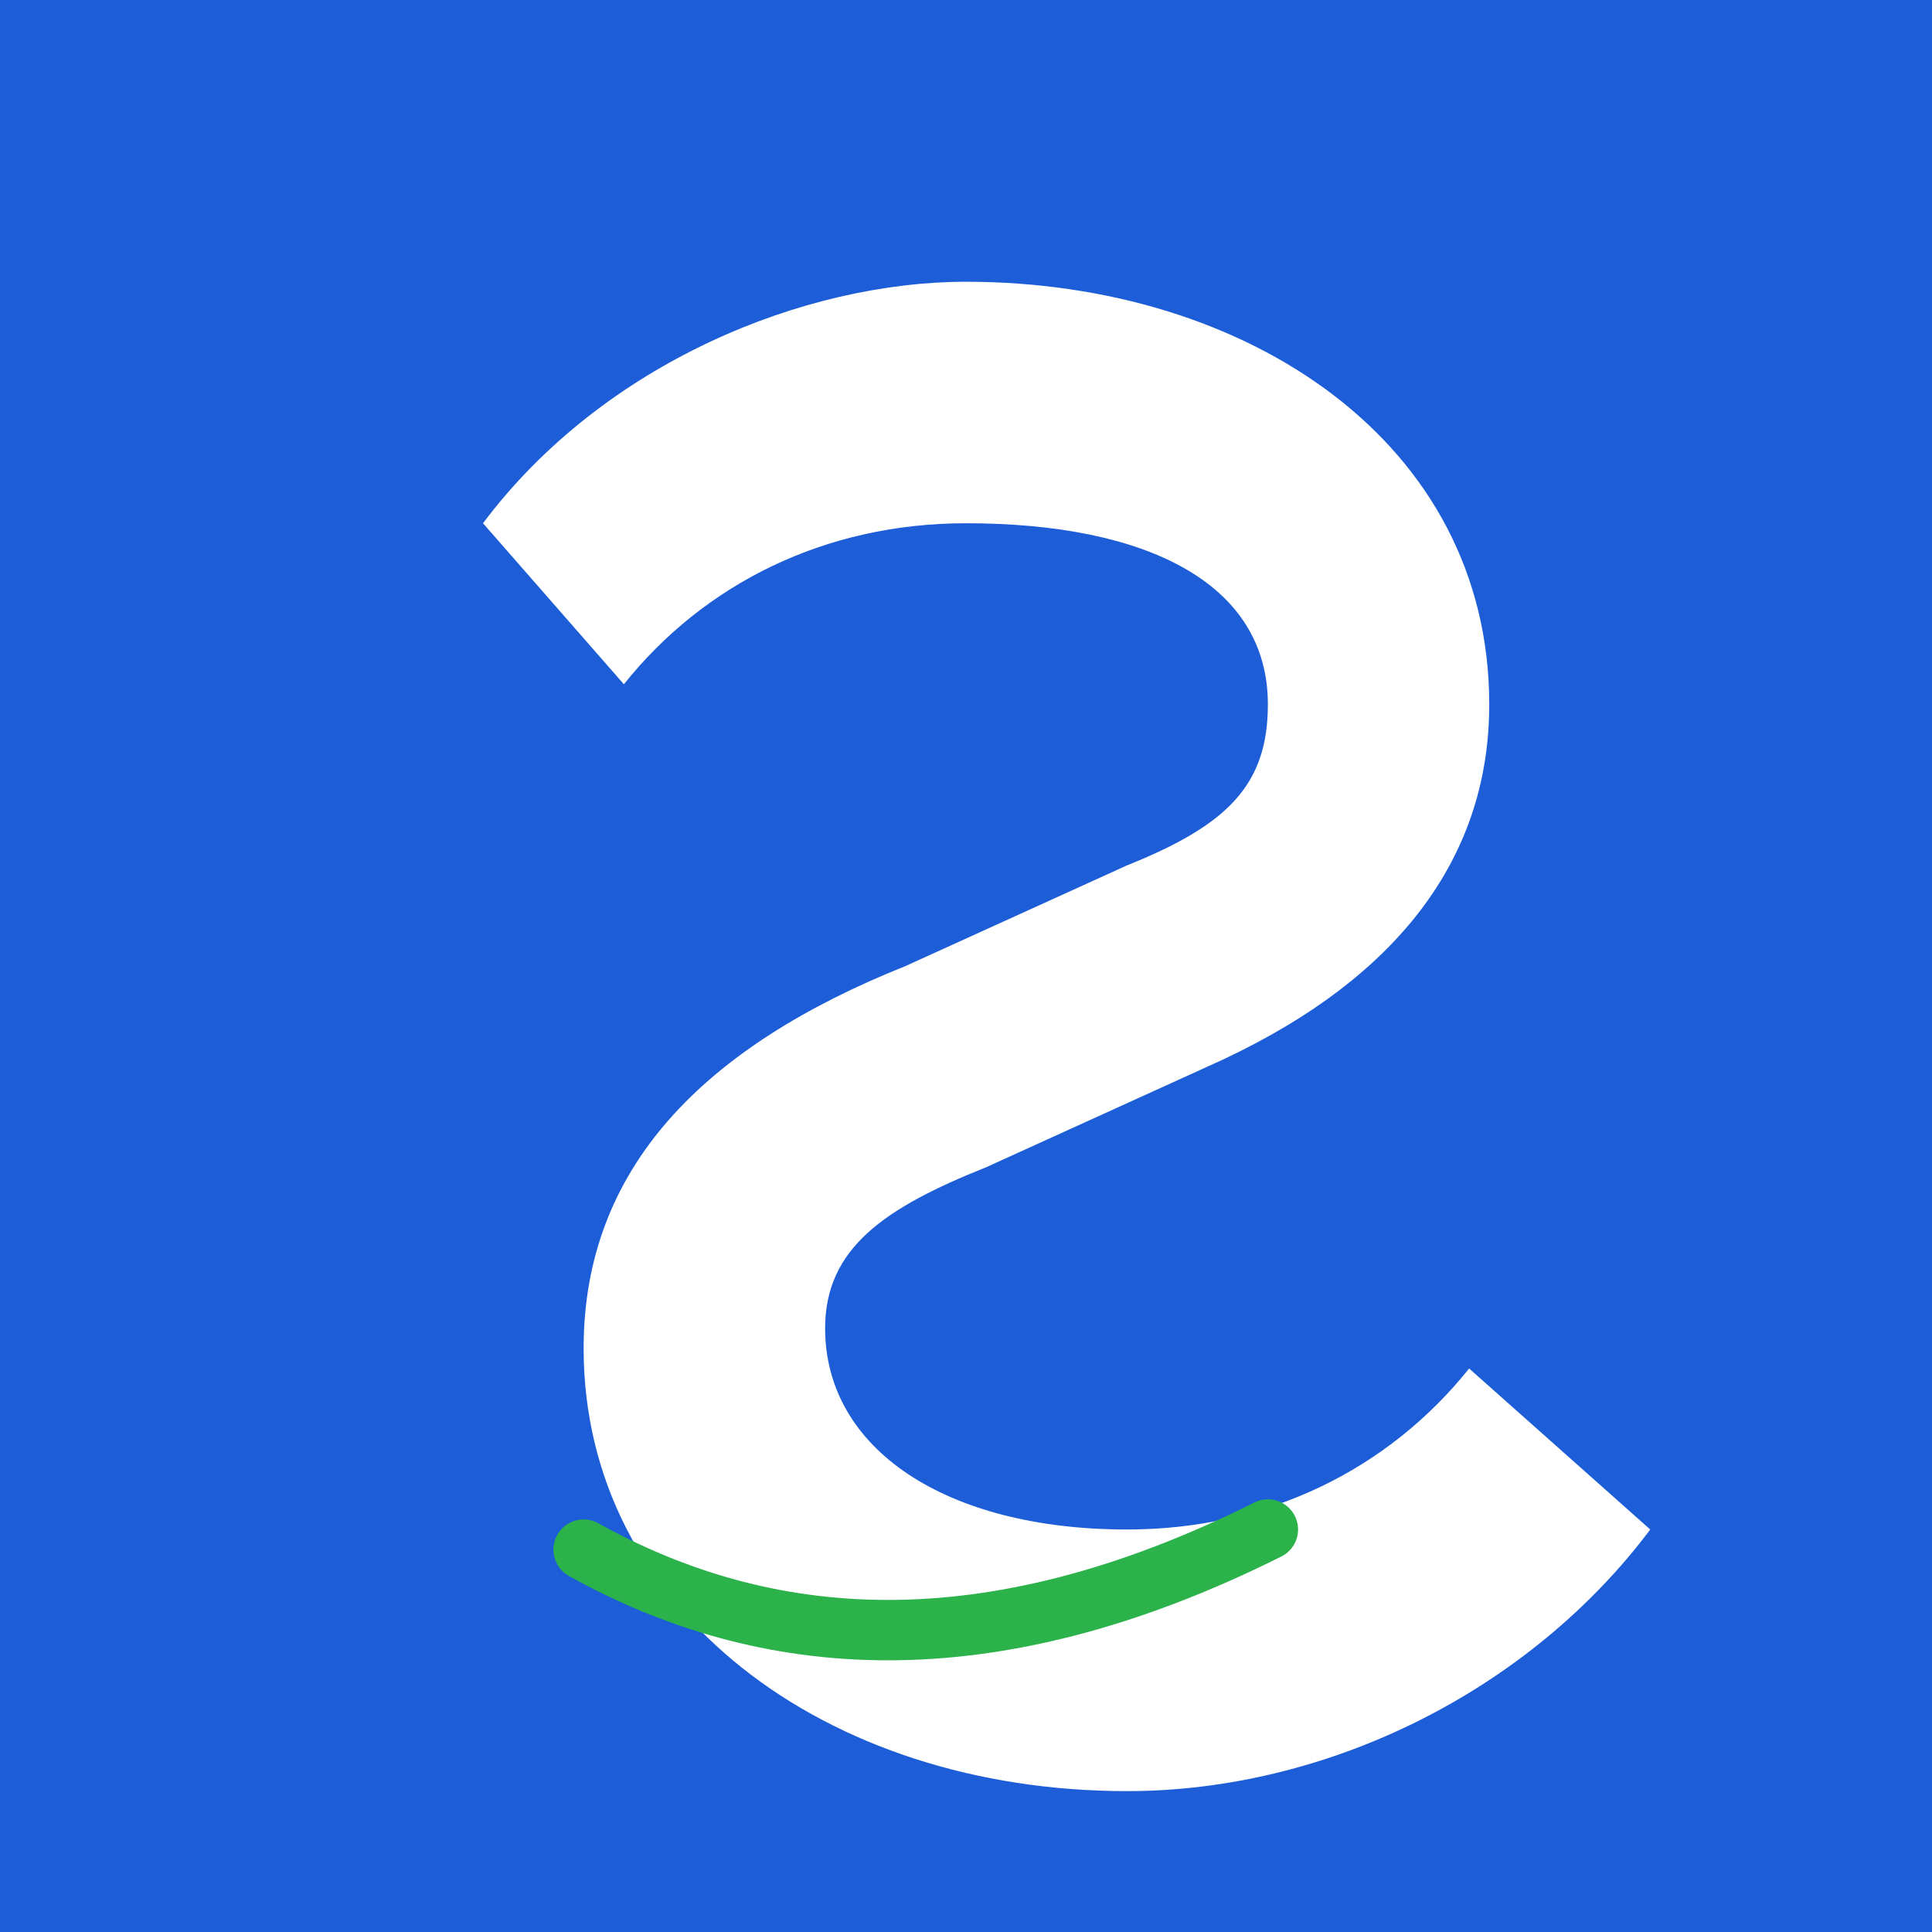
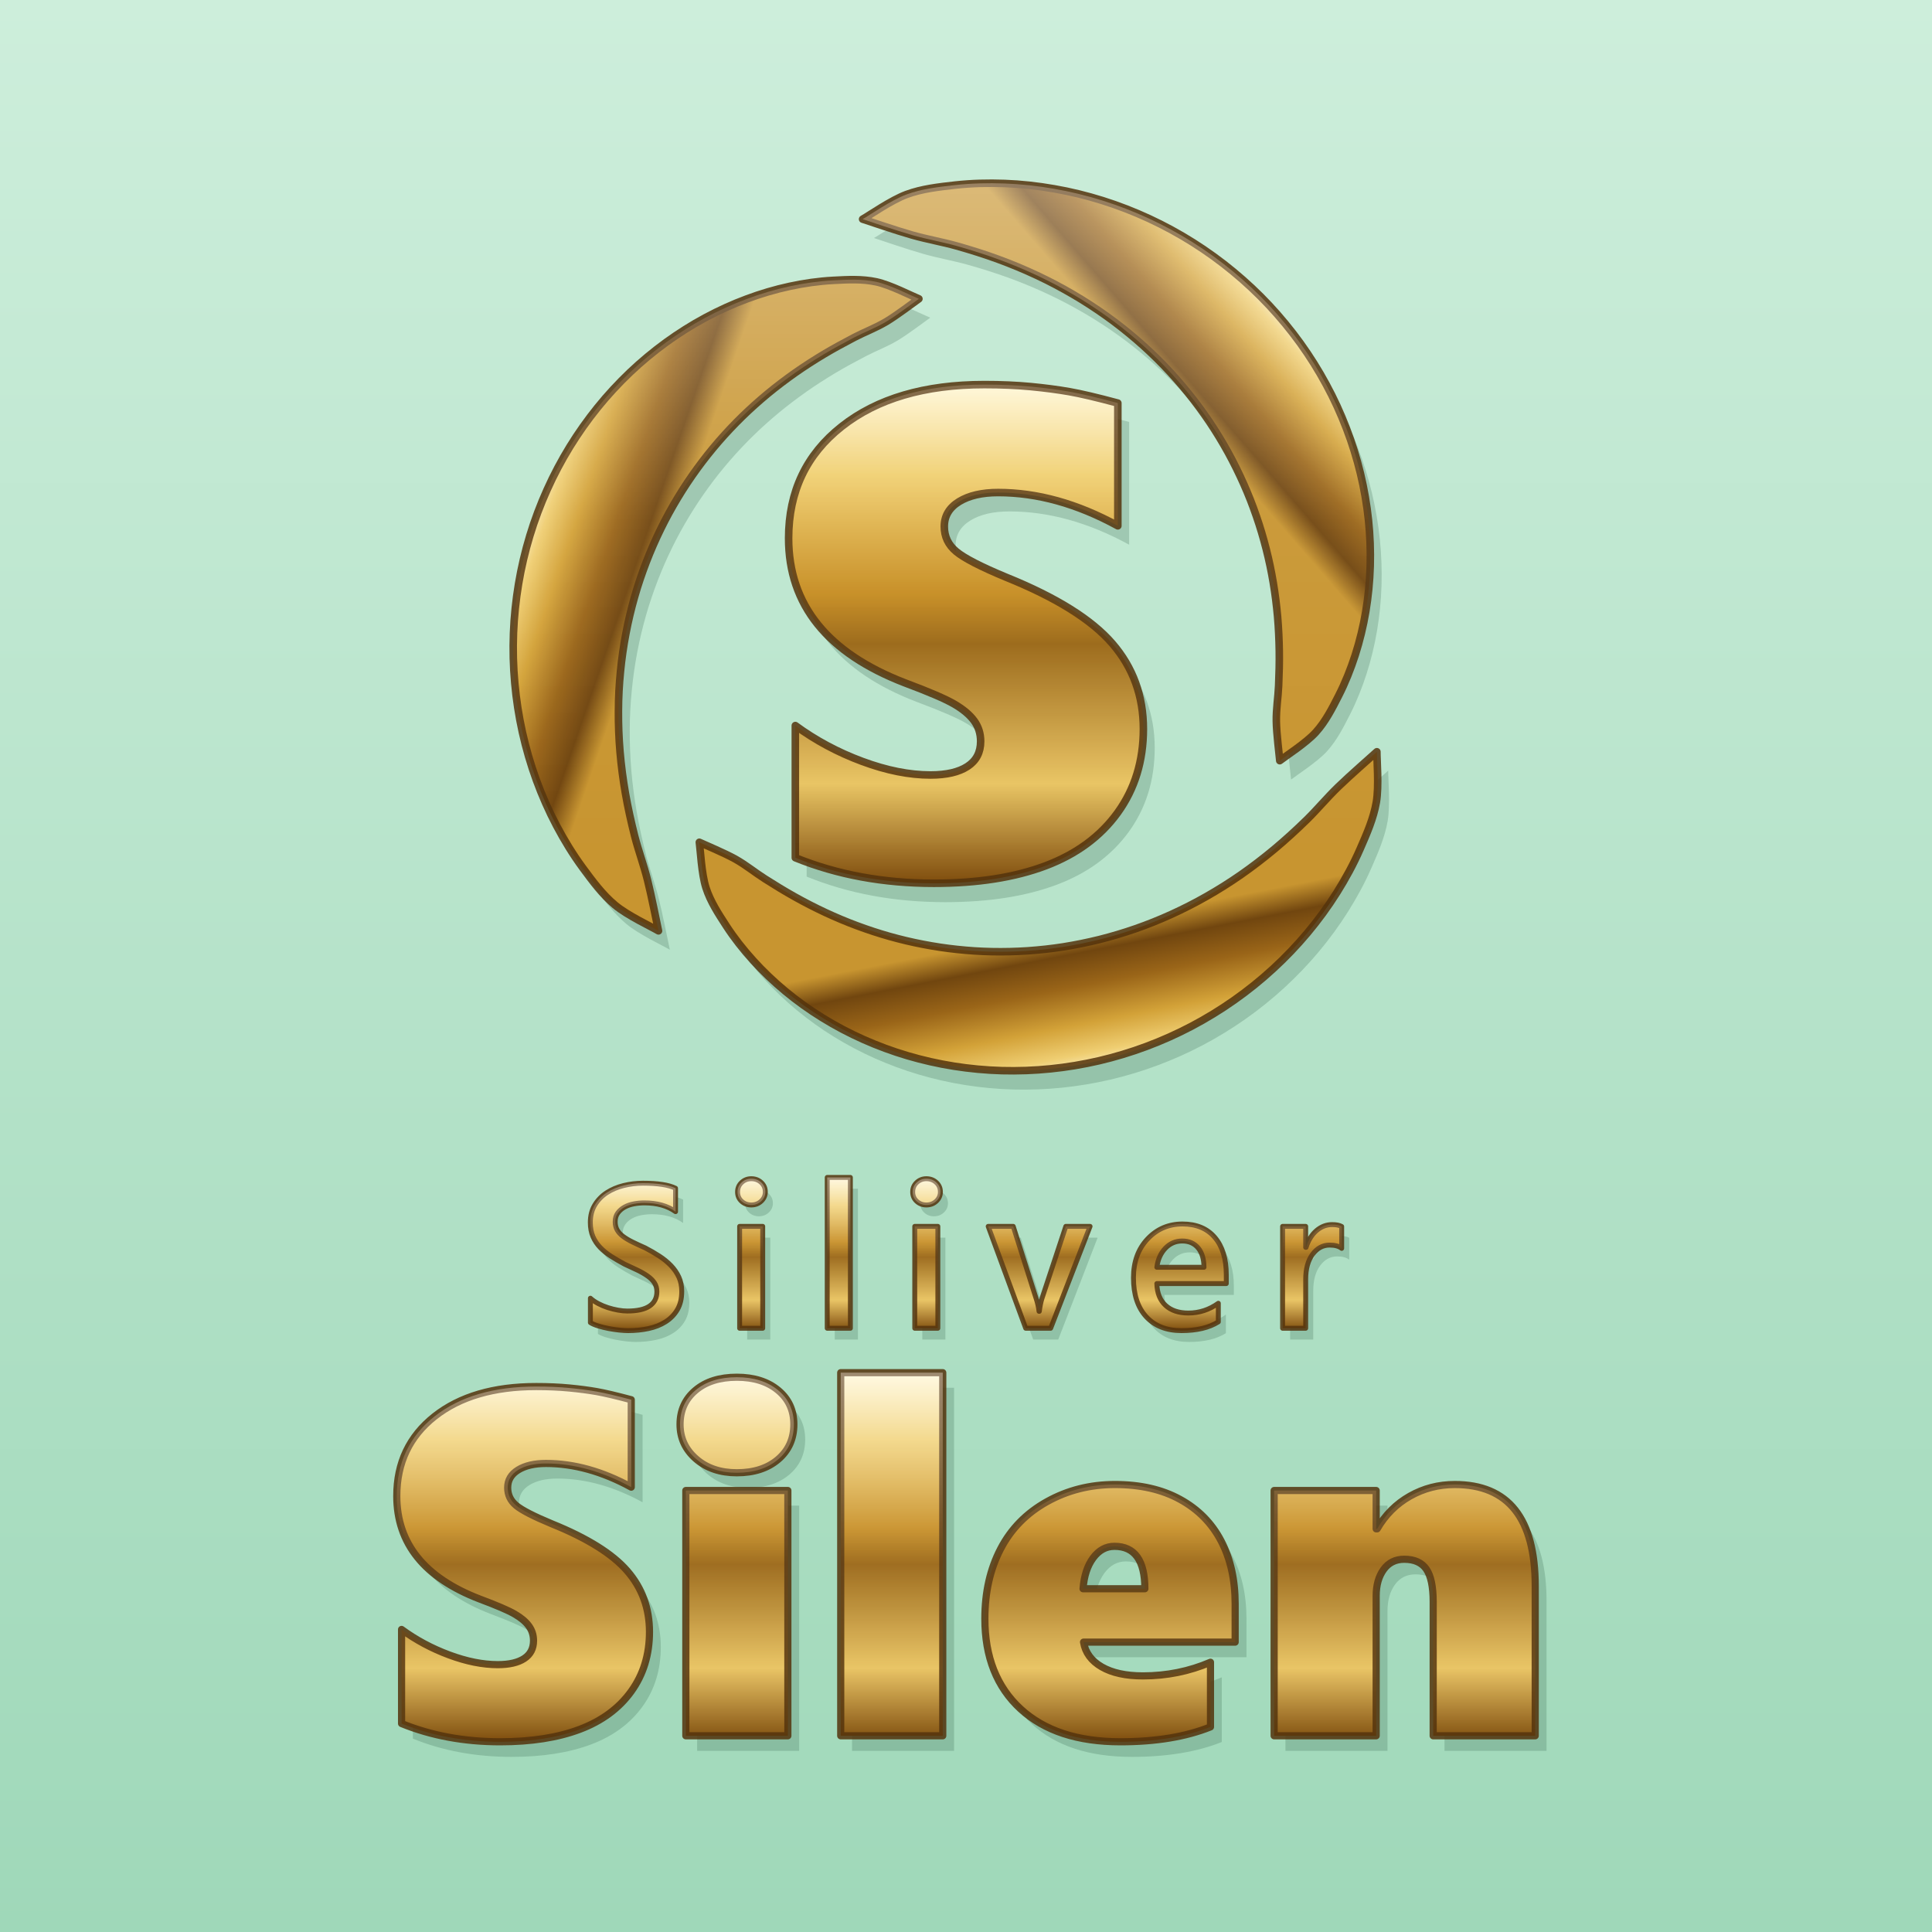
- <svg xmlns="http://www.w3.org/2000/svg" width="192" height="192" viewBox="0 0 192 192">
-   <rect width="192" height="192" fill="#1D5ED8" />
-   <path fill="#fff" d="M96 28c28 0 52 16 52 42 0 16-10 28-28 36l-22 10c-10 4-16 8-16 16 0 12 12 20 30 20 14 0 26-6 34-16l18 16c-12 16-32 26-52 26-30 0-54-18-54-44 0-18 12-30 32-38l22-10c10-4 14-8 14-16 0-12-12-18-30-18-14 0-26 6-34 16L48 52c12-16 32-24 48-24z" />
-   <path fill="none" stroke="#2BB24A" stroke-width="6" stroke-linecap="round" d="M58 154c18 10 40 12 68-2" />
+ <svg xmlns="http://www.w3.org/2000/svg" width="512" height="512" viewBox="0 0 512 512" version="1.1" role="img" aria-label="Siliver Silen">
+   <defs>
+     <linearGradient id="mint" gradientUnits="userSpaceOnUse" x1="0" y1="0" x2="0" y2="512">
+       <stop offset="0" stop-color="#CDEEDB" />
+       <stop offset="1" stop-color="#9FD8B9" />
+     </linearGradient>
+     <linearGradient id="mBlade0" gradientUnits="userSpaceOnUse" x1="347.01" y1="88.88" x2="317.68" y2="114.38">
+       <stop offset="0.0" stop-color="#FCF3CE" />
+       <stop offset="0.14" stop-color="#EFCE72" />
+       <stop offset="0.34" stop-color="#D3A238" />
+       <stop offset="0.6" stop-color="#9A6518" />
+       <stop offset="0.82" stop-color="#71460F" />
+       <stop offset="1.0" stop-color="#C89530" />
+     </linearGradient>
+     <linearGradient id="mBlade1" gradientUnits="userSpaceOnUse" x1="279.01" y1="286.38" x2="271.59" y2="248.23">
+       <stop offset="0.0" stop-color="#FCF3CE" />
+       <stop offset="0.14" stop-color="#EFCE72" />
+       <stop offset="0.34" stop-color="#D3A238" />
+       <stop offset="0.6" stop-color="#9A6518" />
+       <stop offset="0.82" stop-color="#71460F" />
+       <stop offset="1.0" stop-color="#C89530" />
+     </linearGradient>
+     <linearGradient id="mBlade2" gradientUnits="userSpaceOnUse" x1="141.97" y1="128.74" x2="178.73" y2="141.39">
+       <stop offset="0.0" stop-color="#FCF3CE" />
+       <stop offset="0.14" stop-color="#EFCE72" />
+       <stop offset="0.34" stop-color="#D3A238" />
+       <stop offset="0.6" stop-color="#9A6518" />
+       <stop offset="0.82" stop-color="#71460F" />
+       <stop offset="1.0" stop-color="#C89530" />
+     </linearGradient>
+     <linearGradient id="mS" gradientUnits="userSpaceOnUse" x1="208.99" y1="101.92" x2="208.99" y2="234.08">
+       <stop offset="0.0" stop-color="#FFF6D3" />
+       <stop offset="0.18" stop-color="#F0CE6C" />
+       <stop offset="0.42" stop-color="#C68C20" />
+       <stop offset="0.52" stop-color="#9A6716" />
+       <stop offset="0.8" stop-color="#E9C463" />
+       <stop offset="1.0" stop-color="#7E4C0D" />
+     </linearGradient>
+     <linearGradient id="smallGold" gradientUnits="userSpaceOnUse" x1="0.00" y1="312.03" x2="0.00" y2="352.63">
+       <stop offset="0.0" stop-color="#FFF6D3" />
+       <stop offset="0.18" stop-color="#F0CE6C" />
+       <stop offset="0.42" stop-color="#C68C20" />
+       <stop offset="0.52" stop-color="#9A6716" />
+       <stop offset="0.8" stop-color="#E9C463" />
+       <stop offset="1.0" stop-color="#7E4C0D" />
+     </linearGradient>
+     <linearGradient id="bigGold" gradientUnits="userSpaceOnUse" x1="0.00" y1="363.77" x2="0.00" y2="461.59">
+       <stop offset="0.0" stop-color="#FFF6D3" />
+       <stop offset="0.18" stop-color="#F0CE6C" />
+       <stop offset="0.42" stop-color="#C68C20" />
+       <stop offset="0.52" stop-color="#9A6716" />
+       <stop offset="0.8" stop-color="#E9C463" />
+       <stop offset="1.0" stop-color="#7E4C0D" />
+     </linearGradient>
+     <linearGradient id="sheenSmall" gradientUnits="userSpaceOnUse" x1="0" y1="312.0" x2="0" y2="352.6">
+       <stop offset="0" stop-color="#FFFFFF" stop-opacity="0.34" />
+       <stop offset="0.5" stop-color="#FFFFFF" stop-opacity="0.05" />
+       <stop offset="1" stop-color="#FFFFFF" stop-opacity="0" />
+     </linearGradient>
+     <linearGradient id="sheenBig" gradientUnits="userSpaceOnUse" x1="0" y1="363.8" x2="0" y2="461.6">
+       <stop offset="0" stop-color="#FFFFFF" stop-opacity="0.34" />
+       <stop offset="0.5" stop-color="#FFFFFF" stop-opacity="0.05" />
+       <stop offset="1" stop-color="#FFFFFF" stop-opacity="0" />
+     </linearGradient>
+     <linearGradient id="sheenMark" gradientUnits="userSpaceOnUse" x1="0" y1="50.0" x2="0" y2="227.0">
+       <stop offset="0" stop-color="#FFFFFF" stop-opacity="0.34" />
+       <stop offset="0.5" stop-color="#FFFFFF" stop-opacity="0.05" />
+       <stop offset="1" stop-color="#FFFFFF" stop-opacity="0" />
+     </linearGradient>
+   </defs>
+   <rect width="512" height="512" fill="url(#mint)" />
+   <g transform="translate(3 5)" fill="#28553E" opacity="0.22">
+     <path d="M228.60 58.08C230.54 56.99 236.17 53.03 240.25 51.53C244.34 50.02 248.76 49.54 253.09 49.05C257.42 48.57 261.86 48.46 266.23 48.62C270.61 48.78 275.03 49.27 279.36 50.03C283.69 50.78 288.01 51.84 292.21 53.16C296.40 54.48 300.55 56.09 304.54 57.94C308.53 59.79 312.43 61.91 316.14 64.25C319.85 66.59 323.44 69.19 326.80 71.97C330.17 74.75 333.38 77.76 336.35 80.93C339.31 84.10 342.09 87.48 344.61 90.97C347.13 94.47 349.43 98.14 351.46 101.90C353.50 105.65 355.29 109.56 356.80 113.50C358.32 117.44 359.57 121.49 360.55 125.55C361.52 129.60 362.23 133.73 362.66 137.82C363.09 141.91 363.24 146.03 363.12 150.07C363.00 154.12 362.60 158.16 361.94 162.08C361.28 166.00 360.34 169.87 359.15 173.59C357.95 177.30 356.50 180.94 354.76 184.35C353.02 187.76 351.30 191.18 348.70 194.06C346.10 196.93 340.74 200.34 339.15 201.59C339.00 199.85 338.29 194.43 338.24 191.12C338.19 187.80 338.72 184.82 338.85 181.72C338.98 178.61 339.07 175.55 339.02 172.50C338.97 169.44 338.83 166.40 338.57 163.38C338.30 160.36 337.92 157.36 337.42 154.38C336.92 151.39 336.30 148.43 335.55 145.49C334.80 142.55 333.94 139.64 332.94 136.76C331.95 133.88 330.83 131.02 329.58 128.22C328.33 125.41 326.96 122.63 325.46 119.90C323.96 117.18 322.33 114.50 320.57 111.87C318.80 109.25 316.92 106.68 314.89 104.18C312.87 101.68 310.72 99.23 308.44 96.87C306.16 94.52 303.74 92.22 301.20 90.03C298.65 87.84 295.98 85.72 293.17 83.72C290.37 81.72 287.43 79.80 284.37 78.02C281.31 76.23 278.12 74.54 274.81 72.99C271.50 71.44 268.07 70.00 264.51 68.70C260.96 67.40 257.29 66.24 253.49 65.17C249.69 64.10 245.86 63.47 241.71 62.29C237.56 61.11 230.78 58.79 228.60 58.08Z" />
+     <path d="M364.89 199.22C364.87 201.45 365.48 208.31 364.74 212.60C364.00 216.89 362.21 220.96 360.46 224.96C358.72 228.95 356.60 232.84 354.27 236.55C351.94 240.26 349.31 243.85 346.49 247.22C343.67 250.59 340.59 253.80 337.35 256.77C334.11 259.75 330.64 262.54 327.04 265.07C323.45 267.60 319.66 269.91 315.78 271.96C311.90 274.00 307.86 275.81 303.77 277.33C299.68 278.86 295.46 280.13 291.23 281.12C287.00 282.10 282.69 282.82 278.40 283.25C274.12 283.69 269.78 283.84 265.51 283.73C261.25 283.61 256.97 283.21 252.80 282.55C248.63 281.89 244.49 280.95 240.49 279.77C236.49 278.59 232.56 277.13 228.81 275.46C225.05 273.79 221.41 271.86 217.96 269.73C214.52 267.61 211.22 265.24 208.16 262.71C205.10 260.17 202.21 257.43 199.59 254.53C196.97 251.64 194.55 248.57 192.46 245.35C190.38 242.14 188.27 238.94 187.08 235.25C185.90 231.56 185.62 225.22 185.33 223.21C186.92 223.95 191.97 226.05 194.86 227.66C197.75 229.28 200.07 231.23 202.70 232.89C205.32 234.56 207.93 236.16 210.60 237.65C213.26 239.14 215.97 240.53 218.71 241.81C221.46 243.09 224.26 244.27 227.09 245.32C229.92 246.38 232.80 247.32 235.72 248.15C238.64 248.97 241.60 249.68 244.59 250.25C247.58 250.83 250.61 251.29 253.66 251.61C256.72 251.94 259.81 252.14 262.92 252.20C266.03 252.26 269.17 252.19 272.32 251.98C275.47 251.76 278.65 251.42 281.83 250.92C285.00 250.41 288.19 249.77 291.38 248.98C294.56 248.18 297.75 247.23 300.92 246.13C304.10 245.02 307.27 243.76 310.40 242.33C313.54 240.90 316.66 239.32 319.74 237.56C322.82 235.81 325.88 233.89 328.88 231.80C331.87 229.71 334.83 227.45 337.74 225.02C340.64 222.60 343.48 220.00 346.31 217.24C349.13 214.48 351.59 211.48 354.69 208.48C357.79 205.47 363.19 200.77 364.89 199.22Z" />
+     <path d="M174.51 246.69C172.60 245.55 166.35 242.66 163.01 239.87C159.66 237.09 157.03 233.50 154.44 229.99C151.86 226.48 149.55 222.70 147.50 218.83C145.45 214.95 143.66 210.88 142.15 206.76C140.64 202.63 139.40 198.36 138.44 194.06C137.49 189.77 136.81 185.37 136.42 180.99C136.02 176.61 135.91 172.17 136.08 167.79C136.25 163.41 136.71 159.01 137.43 154.70C138.15 150.39 139.16 146.11 140.42 141.95C141.68 137.80 143.22 133.70 144.99 129.78C146.75 125.85 148.79 122.01 151.02 118.38C153.26 114.74 155.74 111.24 158.40 107.95C161.05 104.67 163.94 101.56 166.96 98.68C169.98 95.81 173.21 93.14 176.53 90.72C179.86 88.31 183.35 86.11 186.92 84.19C190.48 82.28 194.18 80.60 197.90 79.22C201.63 77.83 205.45 76.70 209.27 75.88C213.08 75.06 216.96 74.50 220.78 74.30C224.61 74.10 228.43 73.88 232.22 74.69C236.01 75.51 241.64 78.44 243.52 79.19C242.08 80.20 237.74 83.52 234.90 85.22C232.05 86.92 229.21 87.95 226.45 89.39C223.70 90.83 221.01 92.28 218.38 93.85C215.76 95.42 213.20 97.06 210.72 98.80C208.24 100.55 205.82 102.38 203.49 104.30C201.16 106.23 198.90 108.25 196.73 110.36C194.56 112.48 192.47 114.69 190.47 116.99C188.48 119.29 186.56 121.69 184.76 124.17C182.95 126.65 181.23 129.23 179.62 131.90C178.01 134.56 176.50 137.31 175.11 140.15C173.72 142.98 172.44 145.91 171.28 148.91C170.13 151.91 169.08 154.99 168.18 158.15C167.28 161.31 166.51 164.54 165.88 167.84C165.25 171.14 164.76 174.52 164.43 177.95C164.09 181.38 163.90 184.88 163.89 188.42C163.87 191.97 164.00 195.57 164.31 199.21C164.62 202.86 165.10 206.55 165.75 210.28C166.40 214.01 167.23 217.76 168.20 221.59C169.18 225.42 170.55 229.05 171.60 233.23C172.65 237.41 174.03 244.45 174.51 246.69Z" />
+     <path d="M303.01 193.18Q303.01 205.92 296.19 215.37Q289.37 224.81 277.08 229.45Q264.78 234.08 247.49 234.08Q227.44 234.08 210.77 227.31V192.28Q218.79 198.17 228.51 201.78Q238.22 205.38 246.60 205.38Q252.93 205.38 256.40 203.11Q259.88 200.84 259.88 196.47Q259.88 193.35 258.14 190.99Q256.40 188.63 252.88 186.58Q249.36 184.53 239.83 180.97Q208.99 169.11 208.99 142.65Q208.99 124.11 223.07 113.02Q237.15 101.92 260.86 101.92Q267.54 101.92 273.15 102.45Q278.77 102.99 283.36 103.79Q287.95 104.59 296.24 106.82V139.35Q280.11 130.53 264.51 130.53Q258.09 130.53 254.17 132.93Q250.25 135.34 250.25 139.53Q250.25 143.54 253.42 146.17Q256.58 148.80 266.65 152.98Q286.52 161.00 294.77 170.54Q303.01 180.08 303.01 193.18Z" />
+   </g>
+   <g stroke="#54330C" stroke-width="2.0" stroke-linejoin="round" stroke-opacity="0.85">
+     <path d="M228.60 58.08C230.54 56.99 236.17 53.03 240.25 51.53C244.34 50.02 248.76 49.54 253.09 49.05C257.42 48.57 261.86 48.46 266.23 48.62C270.61 48.78 275.03 49.27 279.36 50.03C283.69 50.78 288.01 51.84 292.21 53.16C296.40 54.48 300.55 56.09 304.54 57.94C308.53 59.79 312.43 61.91 316.14 64.25C319.85 66.59 323.44 69.19 326.80 71.97C330.17 74.75 333.38 77.76 336.35 80.93C339.31 84.10 342.09 87.48 344.61 90.97C347.13 94.47 349.43 98.14 351.46 101.90C353.50 105.65 355.29 109.56 356.80 113.50C358.32 117.44 359.57 121.49 360.55 125.55C361.52 129.60 362.23 133.73 362.66 137.82C363.09 141.91 363.24 146.03 363.12 150.07C363.00 154.12 362.60 158.16 361.94 162.08C361.28 166.00 360.34 169.87 359.15 173.59C357.95 177.30 356.50 180.94 354.76 184.35C353.02 187.76 351.30 191.18 348.70 194.06C346.10 196.93 340.74 200.34 339.15 201.59C339.00 199.85 338.29 194.43 338.24 191.12C338.19 187.80 338.72 184.82 338.85 181.72C338.98 178.61 339.07 175.55 339.02 172.50C338.97 169.44 338.83 166.40 338.57 163.38C338.30 160.36 337.92 157.36 337.42 154.38C336.92 151.39 336.30 148.43 335.55 145.49C334.80 142.55 333.94 139.64 332.94 136.76C331.95 133.88 330.83 131.02 329.58 128.22C328.33 125.41 326.96 122.63 325.46 119.90C323.96 117.18 322.33 114.50 320.57 111.87C318.80 109.25 316.92 106.68 314.89 104.18C312.87 101.68 310.72 99.23 308.44 96.87C306.16 94.52 303.74 92.22 301.20 90.03C298.65 87.84 295.98 85.72 293.17 83.72C290.37 81.72 287.43 79.80 284.37 78.02C281.31 76.23 278.12 74.54 274.81 72.99C271.50 71.44 268.07 70.00 264.51 68.70C260.96 67.40 257.29 66.24 253.49 65.17C249.69 64.10 245.86 63.47 241.71 62.29C237.56 61.11 230.78 58.79 228.60 58.08Z" fill="url(#mBlade0)" />
+     <path d="M364.89 199.22C364.87 201.45 365.48 208.31 364.74 212.60C364.00 216.89 362.21 220.96 360.46 224.96C358.72 228.95 356.60 232.84 354.27 236.55C351.94 240.26 349.31 243.85 346.49 247.22C343.67 250.59 340.59 253.80 337.35 256.77C334.11 259.75 330.64 262.54 327.04 265.07C323.45 267.60 319.66 269.91 315.78 271.96C311.90 274.00 307.86 275.81 303.77 277.33C299.68 278.86 295.46 280.13 291.23 281.12C287.00 282.10 282.69 282.82 278.40 283.25C274.12 283.69 269.78 283.84 265.51 283.73C261.25 283.61 256.97 283.21 252.80 282.55C248.63 281.89 244.49 280.95 240.49 279.77C236.49 278.59 232.56 277.13 228.81 275.46C225.05 273.79 221.41 271.86 217.96 269.73C214.52 267.61 211.22 265.24 208.16 262.71C205.10 260.17 202.21 257.43 199.59 254.53C196.97 251.64 194.55 248.57 192.46 245.35C190.38 242.14 188.27 238.94 187.08 235.25C185.90 231.56 185.62 225.22 185.33 223.21C186.92 223.95 191.97 226.05 194.86 227.66C197.75 229.28 200.07 231.23 202.70 232.89C205.32 234.56 207.93 236.16 210.60 237.65C213.26 239.14 215.97 240.53 218.71 241.81C221.46 243.09 224.26 244.27 227.09 245.32C229.92 246.38 232.80 247.32 235.72 248.15C238.64 248.97 241.60 249.68 244.59 250.25C247.58 250.83 250.61 251.29 253.66 251.61C256.72 251.94 259.81 252.14 262.92 252.20C266.03 252.26 269.17 252.19 272.32 251.98C275.47 251.76 278.65 251.42 281.83 250.92C285.00 250.41 288.19 249.77 291.38 248.98C294.56 248.18 297.75 247.23 300.92 246.13C304.10 245.02 307.27 243.76 310.40 242.33C313.54 240.90 316.66 239.32 319.74 237.56C322.82 235.81 325.88 233.89 328.88 231.80C331.87 229.71 334.83 227.45 337.74 225.02C340.64 222.60 343.48 220.00 346.31 217.24C349.13 214.48 351.59 211.48 354.69 208.48C357.79 205.47 363.19 200.77 364.89 199.22Z" fill="url(#mBlade1)" />
+     <path d="M174.51 246.69C172.60 245.55 166.35 242.66 163.01 239.87C159.66 237.09 157.03 233.50 154.44 229.99C151.86 226.48 149.55 222.70 147.50 218.83C145.45 214.95 143.66 210.88 142.15 206.76C140.64 202.63 139.40 198.36 138.44 194.06C137.49 189.77 136.81 185.37 136.42 180.99C136.02 176.61 135.91 172.17 136.08 167.79C136.25 163.41 136.71 159.01 137.43 154.70C138.15 150.39 139.16 146.11 140.42 141.95C141.68 137.80 143.22 133.70 144.99 129.78C146.75 125.85 148.79 122.01 151.02 118.38C153.26 114.74 155.74 111.24 158.40 107.95C161.05 104.67 163.94 101.56 166.96 98.68C169.98 95.81 173.21 93.14 176.53 90.72C179.86 88.31 183.35 86.11 186.92 84.19C190.48 82.28 194.18 80.60 197.90 79.22C201.63 77.83 205.45 76.70 209.27 75.88C213.08 75.06 216.96 74.50 220.78 74.30C224.61 74.10 228.43 73.88 232.22 74.69C236.01 75.51 241.64 78.44 243.52 79.19C242.08 80.20 237.74 83.52 234.90 85.22C232.05 86.92 229.21 87.95 226.45 89.39C223.70 90.83 221.01 92.28 218.38 93.85C215.76 95.42 213.20 97.06 210.72 98.80C208.24 100.55 205.82 102.38 203.49 104.30C201.16 106.23 198.90 108.25 196.73 110.36C194.56 112.48 192.47 114.69 190.47 116.99C188.48 119.29 186.56 121.69 184.76 124.17C182.95 126.65 181.23 129.23 179.62 131.90C178.01 134.56 176.50 137.31 175.11 140.15C173.72 142.98 172.44 145.91 171.28 148.91C170.13 151.91 169.08 154.99 168.18 158.15C167.28 161.31 166.51 164.54 165.88 167.84C165.25 171.14 164.76 174.52 164.43 177.95C164.09 181.38 163.90 184.88 163.89 188.42C163.87 191.97 164.00 195.57 164.31 199.21C164.62 202.86 165.10 206.55 165.75 210.28C166.40 214.01 167.23 217.76 168.20 221.59C169.18 225.42 170.55 229.05 171.60 233.23C172.65 237.41 174.03 244.45 174.51 246.69Z" fill="url(#mBlade2)" />
+     <path d="M303.01 193.18Q303.01 205.92 296.19 215.37Q289.37 224.81 277.08 229.45Q264.78 234.08 247.49 234.08Q227.44 234.08 210.77 227.31V192.28Q218.79 198.17 228.51 201.78Q238.22 205.38 246.60 205.38Q252.93 205.38 256.40 203.11Q259.88 200.84 259.88 196.47Q259.88 193.35 258.14 190.99Q256.40 188.63 252.88 186.58Q249.36 184.53 239.83 180.97Q208.99 169.11 208.99 142.65Q208.99 124.11 223.07 113.02Q237.15 101.92 260.86 101.92Q267.54 101.92 273.15 102.45Q278.77 102.99 283.36 103.79Q287.95 104.59 296.24 106.82V139.35Q280.11 130.53 264.51 130.53Q258.09 130.53 254.17 132.93Q250.25 135.34 250.25 139.53Q250.25 143.54 253.42 146.17Q256.58 148.80 266.65 152.98Q286.52 161.00 294.77 170.54Q303.01 180.08 303.01 193.18Z" fill="url(#mS)" />
+   </g>
+   <g fill="url(#sheenMark)">
+     <path d="M228.60 58.08C230.54 56.99 236.17 53.03 240.25 51.53C244.34 50.02 248.76 49.54 253.09 49.05C257.42 48.57 261.86 48.46 266.23 48.62C270.61 48.78 275.03 49.27 279.36 50.03C283.69 50.78 288.01 51.84 292.21 53.16C296.40 54.48 300.55 56.09 304.54 57.94C308.53 59.79 312.43 61.91 316.14 64.25C319.85 66.59 323.44 69.19 326.80 71.97C330.17 74.75 333.38 77.76 336.35 80.93C339.31 84.10 342.09 87.48 344.61 90.97C347.13 94.47 349.43 98.14 351.46 101.90C353.50 105.65 355.29 109.56 356.80 113.50C358.32 117.44 359.57 121.49 360.55 125.55C361.52 129.60 362.23 133.73 362.66 137.82C363.09 141.91 363.24 146.03 363.12 150.07C363.00 154.12 362.60 158.16 361.94 162.08C361.28 166.00 360.34 169.87 359.15 173.59C357.95 177.30 356.50 180.94 354.76 184.35C353.02 187.76 351.30 191.18 348.70 194.06C346.10 196.93 340.74 200.34 339.15 201.59C339.00 199.85 338.29 194.43 338.24 191.12C338.19 187.80 338.72 184.82 338.85 181.72C338.98 178.61 339.07 175.55 339.02 172.50C338.97 169.44 338.83 166.40 338.57 163.38C338.30 160.36 337.92 157.36 337.42 154.38C336.92 151.39 336.30 148.43 335.55 145.49C334.80 142.55 333.94 139.64 332.94 136.76C331.95 133.88 330.83 131.02 329.58 128.22C328.33 125.41 326.96 122.63 325.46 119.90C323.96 117.18 322.33 114.50 320.57 111.87C318.80 109.25 316.92 106.68 314.89 104.18C312.87 101.68 310.72 99.23 308.44 96.87C306.16 94.52 303.74 92.22 301.20 90.03C298.65 87.84 295.98 85.72 293.17 83.72C290.37 81.72 287.43 79.80 284.37 78.02C281.31 76.23 278.12 74.54 274.81 72.99C271.50 71.44 268.07 70.00 264.51 68.70C260.96 67.40 257.29 66.24 253.49 65.17C249.69 64.10 245.86 63.47 241.71 62.29C237.56 61.11 230.78 58.79 228.60 58.08Z" />
+     <path d="M364.89 199.22C364.87 201.45 365.48 208.31 364.74 212.60C364.00 216.89 362.21 220.96 360.46 224.96C358.72 228.95 356.60 232.84 354.27 236.55C351.94 240.26 349.31 243.85 346.49 247.22C343.67 250.59 340.59 253.80 337.35 256.77C334.11 259.75 330.64 262.54 327.04 265.07C323.45 267.60 319.66 269.91 315.78 271.96C311.90 274.00 307.86 275.81 303.77 277.33C299.68 278.86 295.46 280.13 291.23 281.12C287.00 282.10 282.69 282.82 278.40 283.25C274.12 283.69 269.78 283.84 265.51 283.73C261.25 283.61 256.97 283.21 252.80 282.55C248.63 281.89 244.49 280.95 240.49 279.77C236.49 278.59 232.56 277.13 228.81 275.46C225.05 273.79 221.41 271.86 217.96 269.73C214.52 267.61 211.22 265.24 208.16 262.71C205.10 260.17 202.21 257.43 199.59 254.53C196.97 251.64 194.55 248.57 192.46 245.35C190.38 242.14 188.27 238.94 187.08 235.25C185.90 231.56 185.62 225.22 185.33 223.21C186.92 223.95 191.97 226.05 194.86 227.66C197.75 229.28 200.07 231.23 202.70 232.89C205.32 234.56 207.93 236.16 210.60 237.65C213.26 239.14 215.97 240.53 218.71 241.81C221.46 243.09 224.26 244.27 227.09 245.32C229.92 246.38 232.80 247.32 235.72 248.15C238.64 248.97 241.60 249.68 244.59 250.25C247.58 250.83 250.61 251.29 253.66 251.61C256.72 251.94 259.81 252.14 262.92 252.20C266.03 252.26 269.17 252.19 272.32 251.98C275.47 251.76 278.65 251.42 281.83 250.92C285.00 250.41 288.19 249.77 291.38 248.98C294.56 248.18 297.75 247.23 300.92 246.13C304.10 245.02 307.27 243.76 310.40 242.33C313.54 240.90 316.66 239.32 319.74 237.56C322.82 235.81 325.88 233.89 328.88 231.80C331.87 229.71 334.83 227.45 337.74 225.02C340.64 222.60 343.48 220.00 346.31 217.24C349.13 214.48 351.59 211.48 354.69 208.48C357.79 205.47 363.19 200.77 364.89 199.22Z" />
+     <path d="M174.51 246.69C172.60 245.55 166.35 242.66 163.01 239.87C159.66 237.09 157.03 233.50 154.44 229.99C151.86 226.48 149.55 222.70 147.50 218.83C145.45 214.95 143.66 210.88 142.15 206.76C140.64 202.63 139.40 198.36 138.44 194.06C137.49 189.77 136.81 185.37 136.42 180.99C136.02 176.61 135.91 172.17 136.08 167.79C136.25 163.41 136.71 159.01 137.43 154.70C138.15 150.39 139.16 146.11 140.42 141.95C141.68 137.80 143.22 133.70 144.99 129.78C146.75 125.85 148.79 122.01 151.02 118.38C153.26 114.74 155.74 111.24 158.40 107.95C161.05 104.67 163.94 101.56 166.96 98.68C169.98 95.81 173.21 93.14 176.53 90.72C179.86 88.31 183.35 86.11 186.92 84.19C190.48 82.28 194.18 80.60 197.90 79.22C201.63 77.83 205.45 76.70 209.27 75.88C213.08 75.06 216.96 74.50 220.78 74.30C224.61 74.10 228.43 73.88 232.22 74.69C236.01 75.51 241.64 78.44 243.52 79.19C242.08 80.20 237.74 83.52 234.90 85.22C232.05 86.92 229.21 87.95 226.45 89.39C223.70 90.83 221.01 92.28 218.38 93.85C215.76 95.42 213.20 97.06 210.72 98.80C208.24 100.55 205.82 102.38 203.49 104.30C201.16 106.23 198.90 108.25 196.73 110.36C194.56 112.48 192.47 114.69 190.47 116.99C188.48 119.29 186.56 121.69 184.76 124.17C182.95 126.65 181.23 129.23 179.62 131.90C178.01 134.56 176.50 137.31 175.11 140.15C173.72 142.98 172.44 145.91 171.28 148.91C170.13 151.91 169.08 154.99 168.18 158.15C167.28 161.31 166.51 164.54 165.88 167.84C165.25 171.14 164.76 174.52 164.43 177.95C164.09 181.38 163.90 184.88 163.89 188.42C163.87 191.97 164.00 195.57 164.31 199.21C164.62 202.86 165.10 206.55 165.75 210.28C166.40 214.01 167.23 217.76 168.20 221.59C169.18 225.42 170.55 229.05 171.60 233.23C172.65 237.41 174.03 244.45 174.51 246.69Z" />
+     <path d="M303.01 193.18Q303.01 205.92 296.19 215.37Q289.37 224.81 277.08 229.45Q264.78 234.08 247.49 234.08Q227.44 234.08 210.77 227.31V192.28Q218.79 198.17 228.51 201.78Q238.22 205.38 246.60 205.38Q252.93 205.38 256.40 203.11Q259.88 200.84 259.88 196.47Q259.88 193.35 258.14 190.99Q256.40 188.63 252.88 186.58Q249.36 184.53 239.83 180.97Q208.99 169.11 208.99 142.65Q208.99 124.11 223.07 113.02Q237.15 101.92 260.86 101.92Q267.54 101.92 273.15 102.45Q278.77 102.99 283.36 103.79Q287.95 104.59 296.24 106.82V139.35Q280.11 130.53 264.51 130.53Q258.09 130.53 254.17 132.93Q250.25 135.34 250.25 139.53Q250.25 143.54 253.42 146.17Q256.58 148.80 266.65 152.98Q286.52 161.00 294.77 170.54Q303.01 180.08 303.01 193.18Z" />
+   </g>
+   <g transform="translate(2 3)" fill="#28553E" opacity="0.22">
+     <path d="M156.46 350.50V344.04Q157.33 344.83 158.53 345.46Q159.73 346.09 161.08 346.53Q162.42 346.96 163.77 347.20Q165.11 347.44 166.25 347.44Q170.20 347.44 172.14 346.12Q174.08 344.80 174.08 342.30Q174.08 340.95 173.43 339.96Q172.78 338.97 171.62 338.16Q170.46 337.34 168.90 336.59Q167.33 335.84 165.53 335.02Q163.61 333.99 161.95 332.94Q160.29 331.88 159.06 330.60Q157.83 329.32 157.14 327.72Q156.44 326.11 156.44 323.95Q156.44 321.28 157.64 319.32Q158.84 317.35 160.80 316.07Q162.77 314.80 165.27 314.18Q167.78 313.56 170.39 313.56Q176.32 313.56 179.03 314.90V321.10Q175.82 318.78 170.75 318.78Q169.36 318.78 167.97 319.04Q166.59 319.30 165.49 319.91Q164.40 320.52 163.71 321.47Q163.03 322.42 163.03 323.76Q163.03 325.03 163.56 325.95Q164.08 326.87 165.10 327.64Q166.11 328.40 167.58 329.13Q169.04 329.85 170.97 330.70Q172.94 331.72 174.70 332.86Q176.45 333.99 177.78 335.36Q179.11 336.73 179.89 338.41Q180.67 340.08 180.67 342.22Q180.67 345.09 179.51 347.07Q178.35 349.05 176.38 350.29Q174.42 351.53 171.86 352.08Q169.30 352.63 166.46 352.63Q165.51 352.63 164.12 352.49Q162.74 352.34 161.29 352.07Q159.84 351.79 158.55 351.39Q157.25 351.00 156.46 350.50ZM199.10 319.33Q197.60 319.33 196.53 318.36Q195.46 317.38 195.46 315.88Q195.46 314.37 196.53 313.37Q197.60 312.37 199.10 312.37Q200.66 312.37 201.74 313.37Q202.82 314.37 202.82 315.88Q202.82 317.30 201.74 318.32Q200.66 319.33 199.10 319.33ZM202.13 352.00H196.01V325.00H202.13ZM225.36 352.00H219.22V312.03H225.36ZM245.51 319.33Q244.00 319.33 242.94 318.36Q241.87 317.38 241.87 315.88Q241.87 314.37 242.94 313.37Q244.00 312.37 245.51 312.37Q247.06 312.37 248.14 313.37Q249.22 314.37 249.22 315.88Q249.22 317.30 248.14 318.32Q247.06 319.33 245.51 319.33ZM248.54 352.00H242.42V325.00H248.54ZM288.88 325.00 278.44 352.00H271.82L261.88 325.00H268.52L274.51 343.88Q275.20 345.96 275.35 347.52H275.43Q275.67 345.57 276.17 343.98L282.45 325.00ZM324.98 340.16H306.57Q306.68 343.91 308.88 345.94Q311.08 347.97 314.93 347.97Q319.25 347.97 322.87 345.38V350.31Q319.18 352.63 313.11 352.63Q307.15 352.63 303.76 348.95Q300.38 345.28 300.38 338.61Q300.38 332.30 304.11 328.34Q307.84 324.37 313.38 324.37Q318.91 324.37 321.94 327.93Q324.98 331.49 324.98 337.81ZM319.07 335.84Q319.04 332.54 317.51 330.71Q315.99 328.88 313.30 328.88Q310.66 328.88 308.83 330.80Q306.99 332.73 306.57 335.84ZM355.56 330.83Q354.46 329.96 352.37 329.96Q349.66 329.96 347.84 332.41Q346.02 334.86 346.02 339.08V352.00H339.90V325.00H346.02V330.56H346.12Q347.02 327.72 348.88 326.12Q350.74 324.53 353.03 324.53Q354.69 324.53 355.56 325.03Z" />
+   </g>
+   <g stroke="#54330C" stroke-width="1.3" stroke-linejoin="round" stroke-opacity="0.85">
+     <path d="M156.46 350.50V344.04Q157.33 344.83 158.53 345.46Q159.73 346.09 161.08 346.53Q162.42 346.96 163.77 347.20Q165.11 347.44 166.25 347.44Q170.20 347.44 172.14 346.12Q174.08 344.80 174.08 342.30Q174.08 340.95 173.43 339.96Q172.78 338.97 171.62 338.16Q170.46 337.34 168.90 336.59Q167.33 335.84 165.53 335.02Q163.61 333.99 161.95 332.94Q160.29 331.88 159.06 330.60Q157.83 329.32 157.14 327.72Q156.44 326.11 156.44 323.95Q156.44 321.28 157.64 319.32Q158.84 317.35 160.80 316.07Q162.77 314.80 165.27 314.18Q167.78 313.56 170.39 313.56Q176.32 313.56 179.03 314.90V321.10Q175.82 318.78 170.75 318.78Q169.36 318.78 167.97 319.04Q166.59 319.30 165.49 319.91Q164.40 320.52 163.71 321.47Q163.03 322.42 163.03 323.76Q163.03 325.03 163.56 325.95Q164.08 326.87 165.10 327.64Q166.11 328.40 167.58 329.13Q169.04 329.85 170.97 330.70Q172.94 331.72 174.70 332.86Q176.45 333.99 177.78 335.36Q179.11 336.73 179.89 338.41Q180.67 340.08 180.67 342.22Q180.67 345.09 179.51 347.07Q178.35 349.05 176.38 350.29Q174.42 351.53 171.86 352.08Q169.30 352.63 166.46 352.63Q165.51 352.63 164.12 352.49Q162.74 352.34 161.29 352.07Q159.84 351.79 158.55 351.39Q157.25 351.00 156.46 350.50ZM199.10 319.33Q197.60 319.33 196.53 318.36Q195.46 317.38 195.46 315.88Q195.46 314.37 196.53 313.37Q197.60 312.37 199.10 312.37Q200.66 312.37 201.74 313.37Q202.82 314.37 202.82 315.88Q202.82 317.30 201.74 318.32Q200.66 319.33 199.10 319.33ZM202.13 352.00H196.01V325.00H202.13ZM225.36 352.00H219.22V312.03H225.36ZM245.51 319.33Q244.00 319.33 242.94 318.36Q241.87 317.38 241.87 315.88Q241.87 314.37 242.94 313.37Q244.00 312.37 245.51 312.37Q247.06 312.37 248.14 313.37Q249.22 314.37 249.22 315.88Q249.22 317.30 248.14 318.32Q247.06 319.33 245.51 319.33ZM248.54 352.00H242.42V325.00H248.54ZM288.88 325.00 278.44 352.00H271.82L261.88 325.00H268.52L274.51 343.88Q275.20 345.96 275.35 347.52H275.43Q275.67 345.57 276.17 343.98L282.45 325.00ZM324.98 340.16H306.57Q306.68 343.91 308.88 345.94Q311.08 347.97 314.93 347.97Q319.25 347.97 322.87 345.38V350.31Q319.18 352.63 313.11 352.63Q307.15 352.63 303.76 348.95Q300.38 345.28 300.38 338.61Q300.38 332.30 304.11 328.34Q307.84 324.37 313.38 324.37Q318.91 324.37 321.94 327.93Q324.98 331.49 324.98 337.81ZM319.07 335.84Q319.04 332.54 317.51 330.71Q315.99 328.88 313.30 328.88Q310.66 328.88 308.83 330.80Q306.99 332.73 306.57 335.84ZM355.56 330.83Q354.46 329.96 352.37 329.96Q349.66 329.96 347.84 332.41Q346.02 334.86 346.02 339.08V352.00H339.90V325.00H346.02V330.56H346.12Q347.02 327.72 348.88 326.12Q350.74 324.53 353.03 324.53Q354.69 324.53 355.56 325.03Z" fill="url(#smallGold)" />
+   </g>
+   <g fill="url(#sheenSmall)">
+     <path d="M156.46 350.50V344.04Q157.33 344.83 158.53 345.46Q159.73 346.09 161.08 346.53Q162.42 346.96 163.77 347.20Q165.11 347.44 166.25 347.44Q170.20 347.44 172.14 346.12Q174.08 344.80 174.08 342.30Q174.08 340.95 173.43 339.96Q172.78 338.97 171.62 338.16Q170.46 337.34 168.90 336.59Q167.33 335.84 165.53 335.02Q163.61 333.99 161.95 332.94Q160.29 331.88 159.06 330.60Q157.83 329.32 157.14 327.72Q156.44 326.11 156.44 323.95Q156.44 321.28 157.64 319.32Q158.84 317.35 160.80 316.07Q162.77 314.80 165.27 314.18Q167.78 313.56 170.39 313.56Q176.32 313.56 179.03 314.90V321.10Q175.82 318.78 170.75 318.78Q169.36 318.78 167.97 319.04Q166.59 319.30 165.49 319.91Q164.40 320.52 163.71 321.47Q163.03 322.42 163.03 323.76Q163.03 325.03 163.56 325.95Q164.08 326.87 165.10 327.64Q166.11 328.40 167.58 329.13Q169.04 329.85 170.97 330.70Q172.94 331.72 174.70 332.86Q176.45 333.99 177.78 335.36Q179.11 336.73 179.89 338.41Q180.67 340.08 180.67 342.22Q180.67 345.09 179.51 347.07Q178.35 349.05 176.38 350.29Q174.42 351.53 171.86 352.08Q169.30 352.63 166.46 352.63Q165.51 352.63 164.12 352.49Q162.74 352.34 161.29 352.07Q159.84 351.79 158.55 351.39Q157.25 351.00 156.46 350.50ZM199.10 319.33Q197.60 319.33 196.53 318.36Q195.46 317.38 195.46 315.88Q195.46 314.37 196.53 313.37Q197.60 312.37 199.10 312.37Q200.66 312.37 201.74 313.37Q202.82 314.37 202.82 315.88Q202.82 317.30 201.74 318.32Q200.66 319.33 199.10 319.33ZM202.13 352.00H196.01V325.00H202.13ZM225.36 352.00H219.22V312.03H225.36ZM245.51 319.33Q244.00 319.33 242.94 318.36Q241.87 317.38 241.87 315.88Q241.87 314.37 242.94 313.37Q244.00 312.37 245.51 312.37Q247.06 312.37 248.14 313.37Q249.22 314.37 249.22 315.88Q249.22 317.30 248.14 318.32Q247.06 319.33 245.51 319.33ZM248.54 352.00H242.42V325.00H248.54ZM288.88 325.00 278.44 352.00H271.82L261.88 325.00H268.52L274.51 343.88Q275.20 345.96 275.35 347.52H275.43Q275.67 345.57 276.17 343.98L282.45 325.00ZM324.98 340.16H306.57Q306.68 343.91 308.88 345.94Q311.08 347.97 314.93 347.97Q319.25 347.97 322.87 345.38V350.31Q319.18 352.63 313.11 352.63Q307.15 352.63 303.76 348.95Q300.38 345.28 300.38 338.61Q300.38 332.30 304.11 328.34Q307.84 324.37 313.38 324.37Q318.91 324.37 321.94 327.93Q324.98 331.49 324.98 337.81ZM319.07 335.84Q319.04 332.54 317.51 330.71Q315.99 328.88 313.30 328.88Q310.66 328.88 308.83 330.80Q306.99 332.73 306.57 335.84ZM355.56 330.83Q354.46 329.96 352.37 329.96Q349.66 329.96 347.84 332.41Q346.02 334.86 346.02 339.08V352.00H339.90V325.00H346.02V330.56H346.12Q347.02 327.72 348.88 326.12Q350.74 324.53 353.03 324.53Q354.69 324.53 355.56 325.03Z" />
+   </g>
+   <g transform="translate(3 4)" fill="#28553E" opacity="0.22">
+     <path d="M172.12 432.45Q172.12 441.53 167.26 448.26Q162.40 454.99 153.64 458.29Q144.88 461.59 132.57 461.59Q118.29 461.59 106.42 456.76V431.82Q112.13 436.01 119.05 438.58Q125.97 441.15 131.93 441.15Q136.44 441.15 138.92 439.53Q141.39 437.91 141.39 434.80Q141.39 432.58 140.15 430.90Q138.92 429.21 136.41 427.75Q133.90 426.29 127.11 423.75Q105.15 415.31 105.15 396.46Q105.15 383.26 115.18 375.35Q125.21 367.45 142.09 367.45Q146.85 367.45 150.85 367.83Q154.85 368.21 158.12 368.78Q161.39 369.36 167.29 370.94V394.11Q155.80 387.83 144.69 387.83Q140.12 387.83 137.33 389.54Q134.54 391.25 134.54 394.24Q134.54 397.09 136.79 398.97Q139.04 400.84 146.22 403.82Q160.37 409.54 166.24 416.33Q172.12 423.12 172.12 432.45ZM210.38 377.48Q210.38 383.19 206.22 386.75Q202.06 390.30 195.27 390.30Q188.67 390.30 184.45 386.62Q180.22 382.94 180.22 377.48Q180.22 371.89 184.32 368.44Q188.41 364.98 195.27 364.98Q202.06 364.98 206.22 368.44Q210.38 371.89 210.38 377.48ZM181.75 460.00V395.00H208.79V460.00ZM222.80 460.00V363.77H249.84V460.00ZM287.15 435.18Q287.85 439.37 291.98 441.75Q296.10 444.13 302.89 444.13Q312.35 444.13 320.79 440.51V457.65Q310.96 461.59 296.93 461.59Q279.92 461.59 270.46 452.89Q261.00 444.19 261.00 428.96Q261.00 418.49 265.16 410.49Q269.31 402.49 277.47 397.95Q285.63 393.41 295.47 393.41Q305.56 393.41 312.73 397.35Q319.91 401.28 323.62 408.39Q327.33 415.50 327.33 425.02V435.18ZM303.40 421.03Q303.40 409.79 295.34 409.79Q291.98 409.79 289.69 412.87Q287.41 415.95 287.02 421.03ZM379.81 460.00V424.52Q379.81 418.49 378.00 415.85Q376.19 413.22 372.13 413.22Q368.64 413.22 366.67 415.95Q364.70 418.68 364.70 422.93V460.00H337.66V395.00H364.70V405.16H364.96Q368.20 399.57 373.65 396.49Q379.11 393.41 385.52 393.41Q406.85 393.41 406.85 420.33V460.00Z" />
+   </g>
+   <g stroke="#54330C" stroke-width="1.9" stroke-linejoin="round" stroke-opacity="0.85">
+     <path d="M172.12 432.45Q172.12 441.53 167.26 448.26Q162.40 454.99 153.64 458.29Q144.88 461.59 132.57 461.59Q118.29 461.59 106.42 456.76V431.82Q112.13 436.01 119.05 438.58Q125.97 441.15 131.93 441.15Q136.44 441.15 138.92 439.53Q141.39 437.91 141.39 434.80Q141.39 432.58 140.15 430.90Q138.92 429.21 136.41 427.75Q133.90 426.29 127.11 423.75Q105.15 415.31 105.15 396.46Q105.15 383.26 115.18 375.35Q125.21 367.45 142.09 367.45Q146.85 367.45 150.85 367.83Q154.85 368.21 158.12 368.78Q161.39 369.36 167.29 370.94V394.11Q155.80 387.83 144.69 387.83Q140.12 387.83 137.33 389.54Q134.54 391.25 134.54 394.24Q134.54 397.09 136.79 398.97Q139.04 400.84 146.22 403.82Q160.37 409.54 166.24 416.33Q172.12 423.12 172.12 432.45ZM210.38 377.48Q210.38 383.19 206.22 386.75Q202.06 390.30 195.27 390.30Q188.67 390.30 184.45 386.62Q180.22 382.94 180.22 377.48Q180.22 371.89 184.32 368.44Q188.41 364.98 195.27 364.98Q202.06 364.98 206.22 368.44Q210.38 371.89 210.38 377.48ZM181.75 460.00V395.00H208.79V460.00ZM222.80 460.00V363.77H249.84V460.00ZM287.15 435.18Q287.85 439.37 291.98 441.75Q296.10 444.13 302.89 444.13Q312.35 444.13 320.79 440.51V457.65Q310.96 461.59 296.93 461.59Q279.92 461.59 270.46 452.89Q261.00 444.19 261.00 428.96Q261.00 418.49 265.16 410.49Q269.31 402.49 277.47 397.95Q285.63 393.41 295.47 393.41Q305.56 393.41 312.73 397.35Q319.91 401.28 323.62 408.39Q327.33 415.50 327.33 425.02V435.18ZM303.40 421.03Q303.40 409.79 295.34 409.79Q291.98 409.79 289.69 412.87Q287.41 415.95 287.02 421.03ZM379.81 460.00V424.52Q379.81 418.49 378.00 415.85Q376.19 413.22 372.13 413.22Q368.64 413.22 366.67 415.95Q364.70 418.68 364.70 422.93V460.00H337.66V395.00H364.70V405.16H364.96Q368.20 399.57 373.65 396.49Q379.11 393.41 385.52 393.41Q406.85 393.41 406.85 420.33V460.00Z" fill="url(#bigGold)" />
+   </g>
+   <g fill="url(#sheenBig)">
+     <path d="M172.12 432.45Q172.12 441.53 167.26 448.26Q162.40 454.99 153.64 458.29Q144.88 461.59 132.57 461.59Q118.29 461.59 106.42 456.76V431.82Q112.13 436.01 119.05 438.58Q125.97 441.15 131.93 441.15Q136.44 441.15 138.92 439.53Q141.39 437.91 141.39 434.80Q141.39 432.58 140.15 430.90Q138.92 429.21 136.41 427.75Q133.90 426.29 127.11 423.75Q105.15 415.31 105.15 396.46Q105.15 383.26 115.18 375.35Q125.21 367.45 142.09 367.45Q146.85 367.45 150.85 367.83Q154.85 368.21 158.12 368.78Q161.39 369.36 167.29 370.94V394.11Q155.80 387.83 144.69 387.83Q140.12 387.83 137.33 389.54Q134.54 391.25 134.54 394.24Q134.54 397.09 136.79 398.97Q139.04 400.84 146.22 403.82Q160.37 409.54 166.24 416.33Q172.12 423.12 172.12 432.45ZM210.38 377.48Q210.38 383.19 206.22 386.75Q202.06 390.30 195.27 390.30Q188.67 390.30 184.45 386.62Q180.22 382.94 180.22 377.48Q180.22 371.89 184.32 368.44Q188.41 364.98 195.27 364.98Q202.06 364.98 206.22 368.44Q210.38 371.89 210.38 377.48ZM181.75 460.00V395.00H208.79V460.00ZM222.80 460.00V363.77H249.84V460.00ZM287.15 435.18Q287.85 439.37 291.98 441.75Q296.10 444.13 302.89 444.13Q312.35 444.13 320.79 440.51V457.65Q310.96 461.59 296.93 461.59Q279.92 461.59 270.46 452.89Q261.00 444.19 261.00 428.96Q261.00 418.49 265.16 410.49Q269.31 402.49 277.47 397.95Q285.63 393.41 295.47 393.41Q305.56 393.41 312.73 397.35Q319.91 401.28 323.62 408.39Q327.33 415.50 327.33 425.02V435.18ZM303.40 421.03Q303.40 409.79 295.34 409.79Q291.98 409.79 289.69 412.87Q287.41 415.95 287.02 421.03ZM379.81 460.00V424.52Q379.81 418.49 378.00 415.85Q376.19 413.22 372.13 413.22Q368.64 413.22 366.67 415.95Q364.70 418.68 364.70 422.93V460.00H337.66V395.00H364.70V405.16H364.96Q368.20 399.57 373.65 396.49Q379.11 393.41 385.52 393.41Q406.85 393.41 406.85 420.33V460.00Z" />
+   </g>
</svg>
